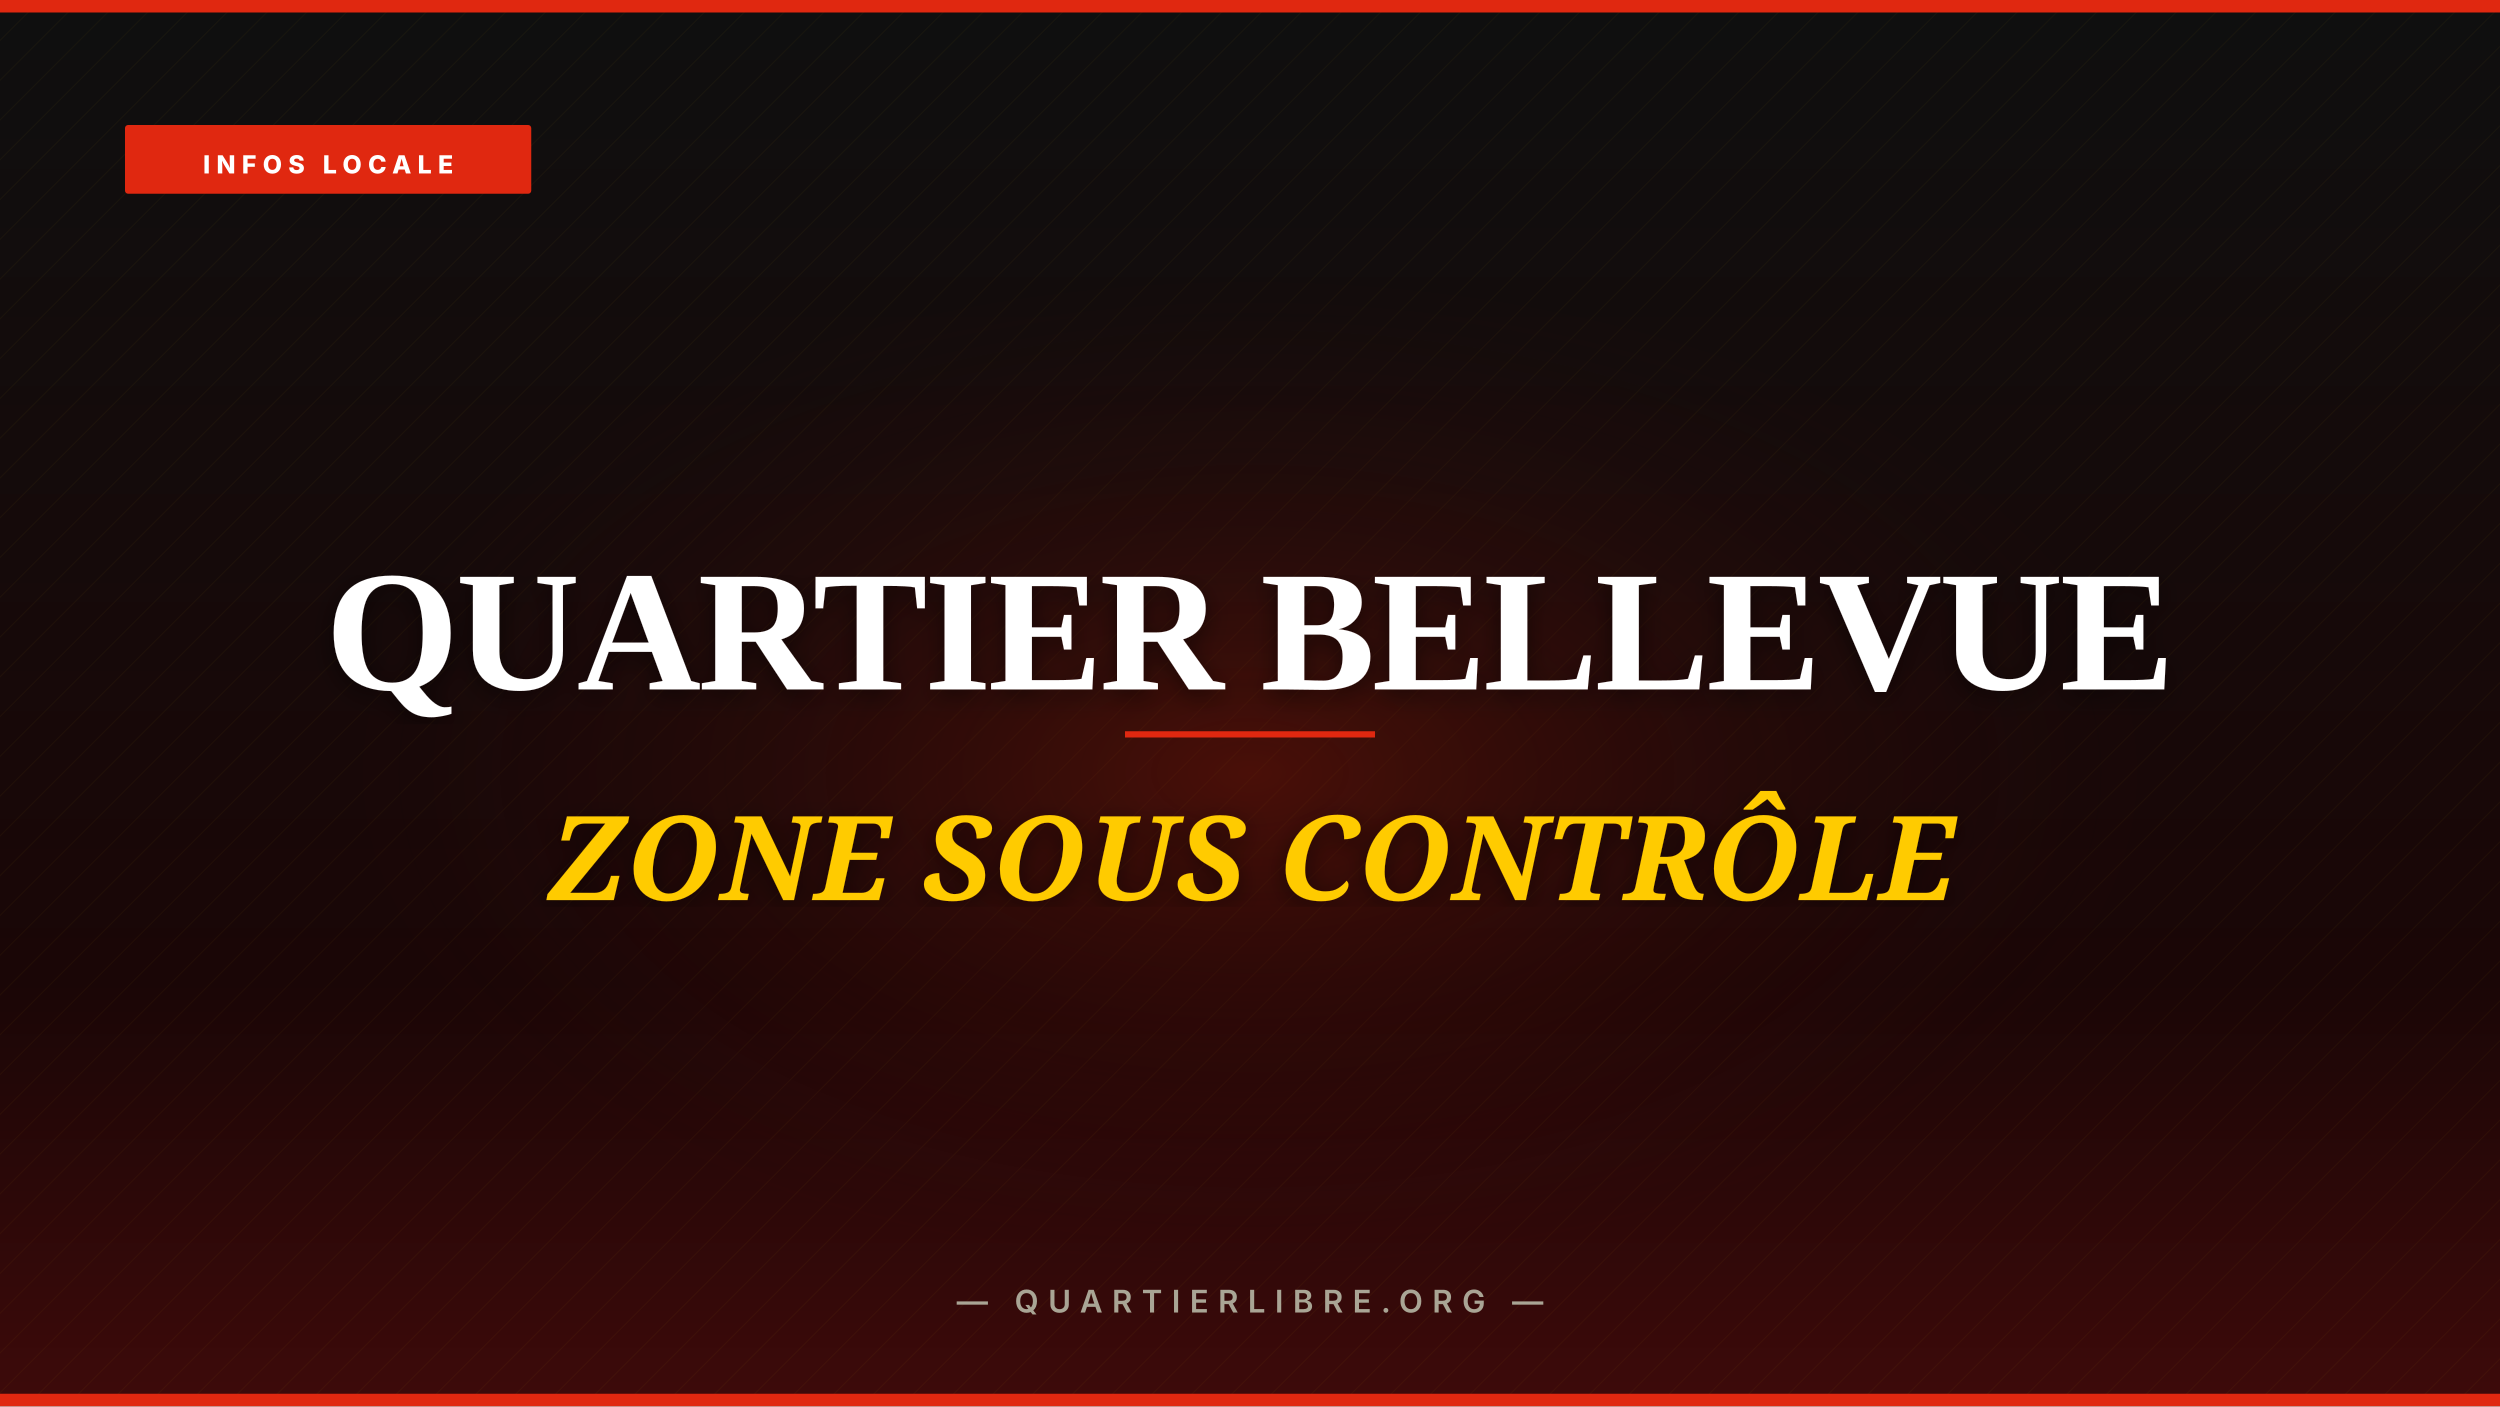
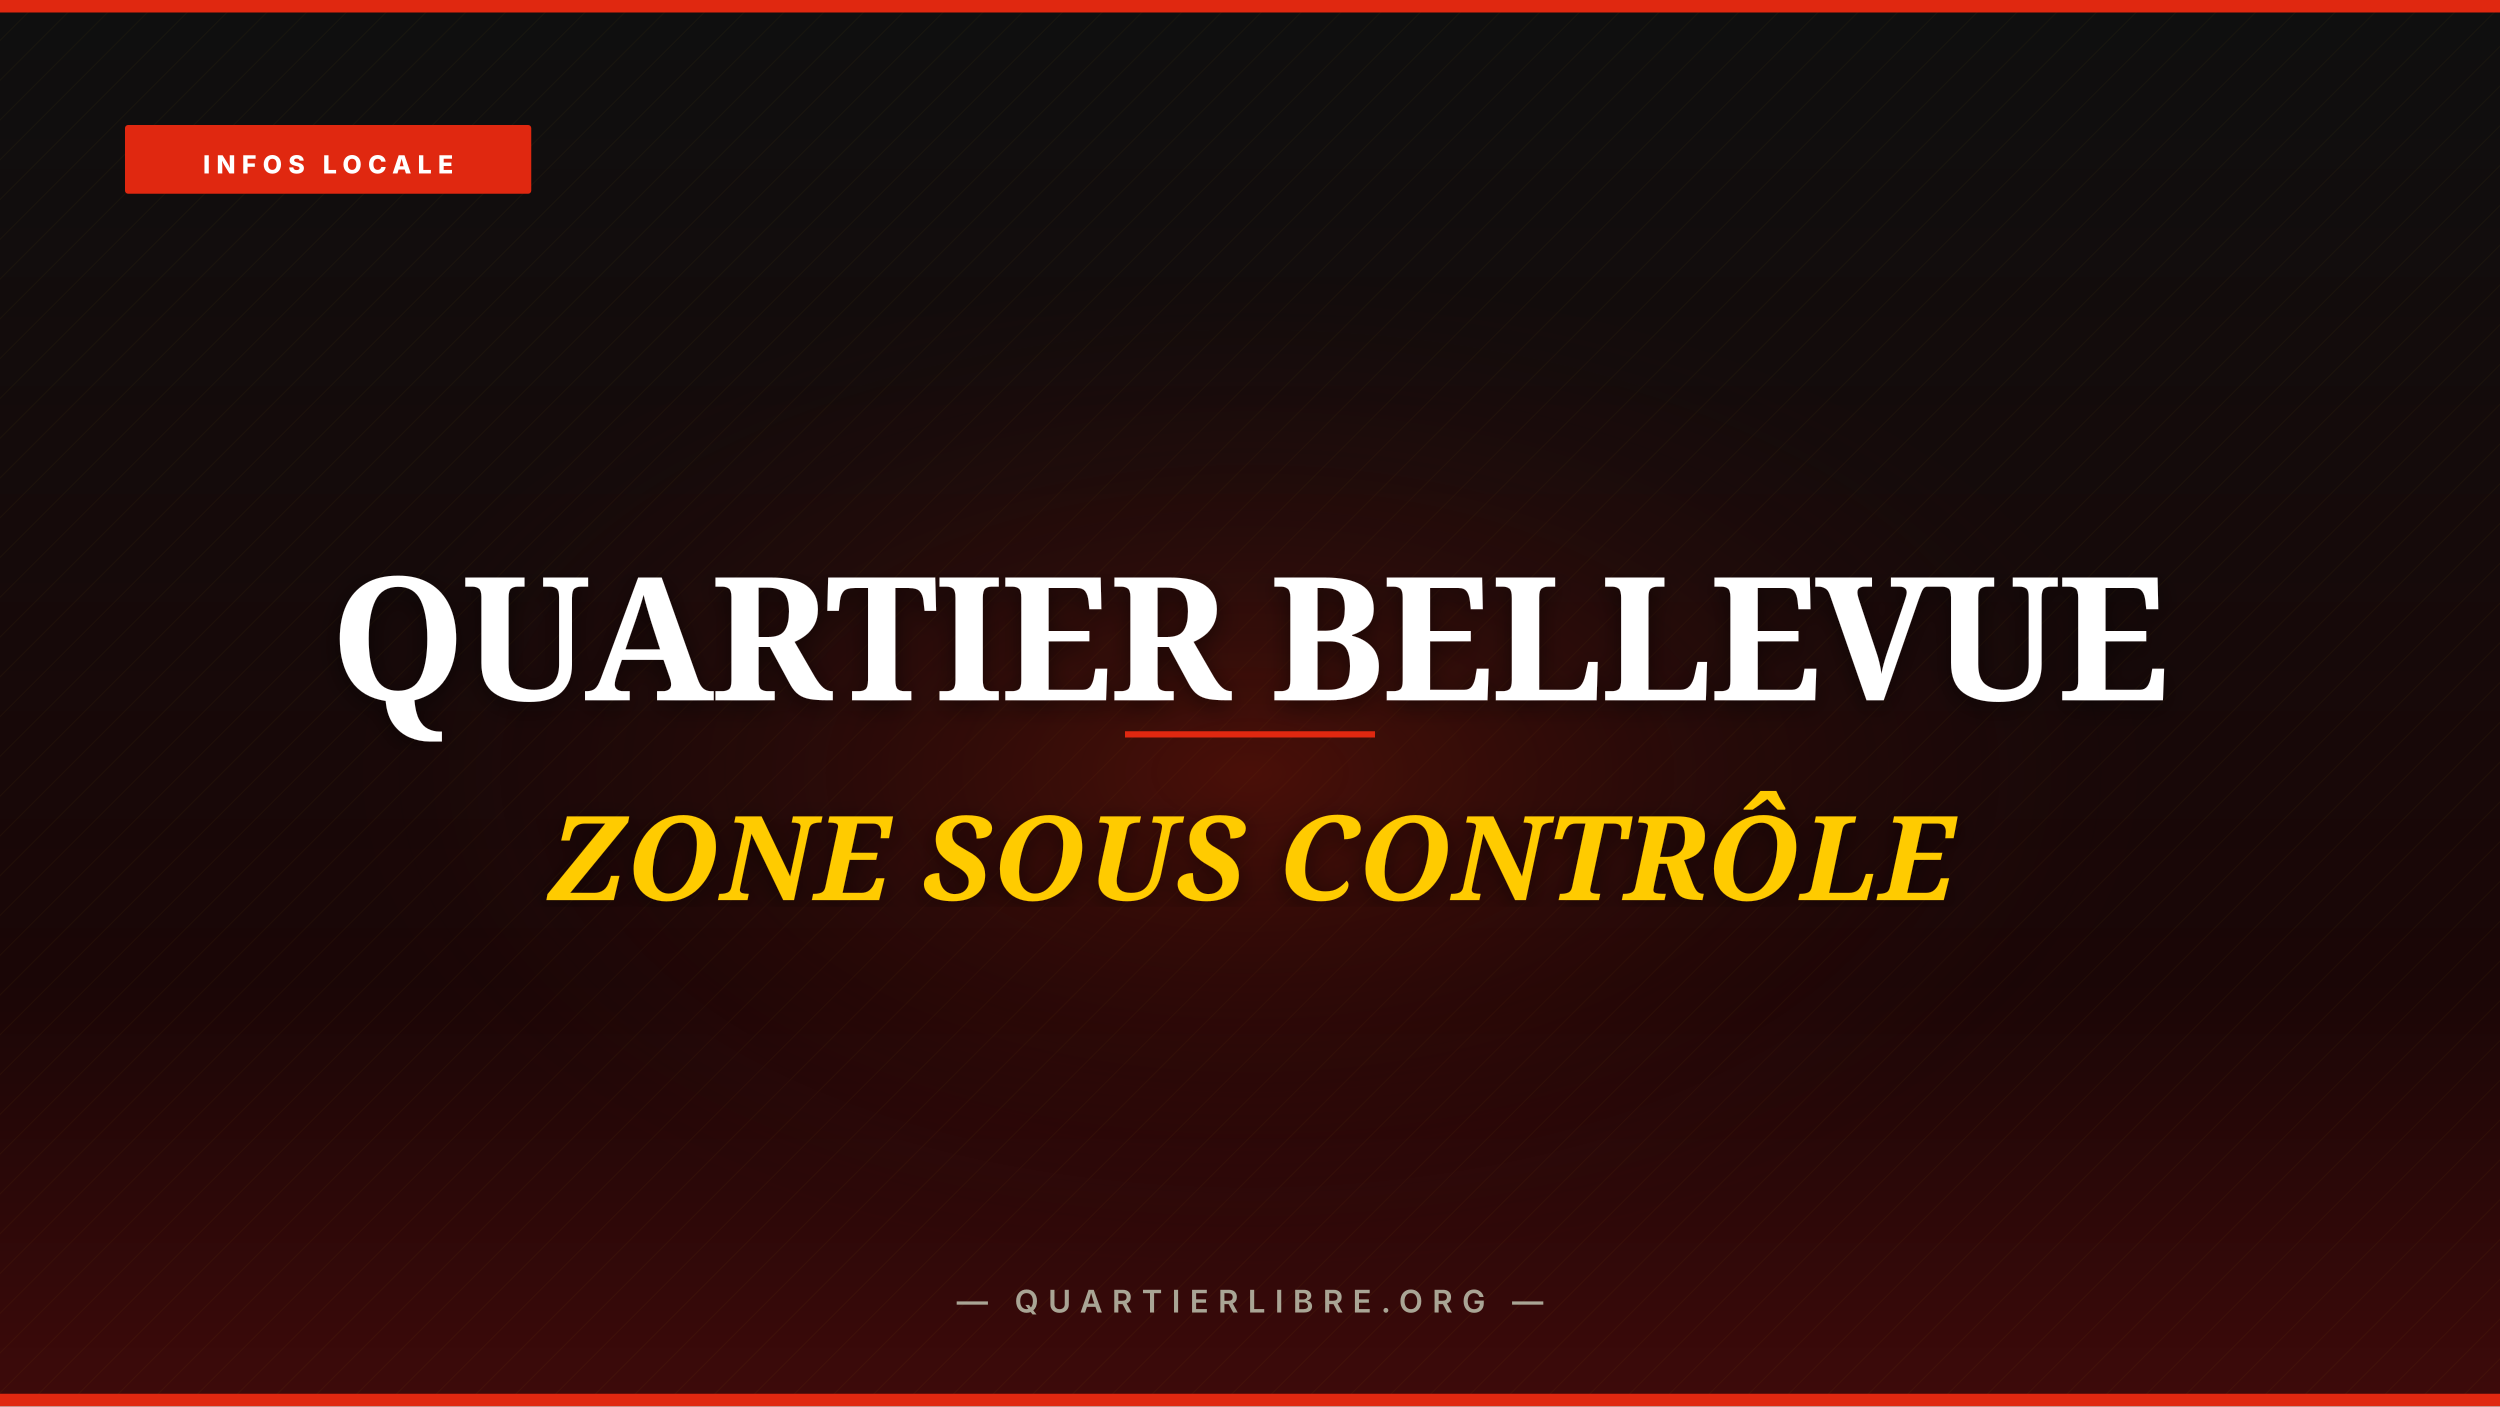
<svg xmlns="http://www.w3.org/2000/svg" viewBox="0 0 1600 900" width="1600" height="900" role="img" aria-label="QUARTIER BELLEVUE — ZONE SOUS CONTRÔLE">
  <defs>
    <linearGradient id="bg" x1="0" y1="0" x2="0" y2="1">
      <stop offset="0%" stop-color="#0f0f0f" />
      <stop offset="70%" stop-color="#1a0606" />
      <stop offset="100%" stop-color="#3d0a0a" />
    </linearGradient>
    <radialGradient id="glow" cx="50%" cy="55%" r="60%">
      <stop offset="0%" stop-color="#a51d08" stop-opacity="0.35" />
      <stop offset="60%" stop-color="#3d0a0a" stop-opacity="0" />
    </radialGradient>
    <pattern id="hatches" patternUnits="userSpaceOnUse" width="18" height="18" patternTransform="rotate(45)">
      <line x1="0" y1="0" x2="0" y2="18" stroke="#ffcb05" stroke-width="0.8" stroke-opacity="0.06" />
    </pattern>
    <filter id="textshadow" x="-5%" y="-5%" width="110%" height="110%">
      <feDropShadow dx="0" dy="4" stdDeviation="8" flood-color="#000" flood-opacity="0.5" />
    </filter>
  </defs>
  <rect width="1600" height="900" fill="url(#bg)" />
  <rect width="1600" height="900" fill="url(#hatches)" />
  <rect width="1600" height="900" fill="url(#glow)" />
  <rect x="0" y="0" width="1600" height="8" fill="#e02810" />
  <rect x="0" y="892" width="1600" height="8" fill="#e02810" />
  <g transform="translate(80, 80)">
    <rect x="0" y="0" width="260" height="44" fill="#e02810" rx="2" />
    <text x="130" y="31" font-family="Inter, system-ui, sans-serif" font-weight="800" font-size="16" letter-spacing="4" fill="#ffffff" text-anchor="middle">INFOS LOCALE</text>
  </g>
-   <text x="800" y="410" font-family="Fraunces, Georgia, 'Times New Roman', serif" font-weight="900" font-size="110" letter-spacing="-2" fill="#ffffff" text-anchor="middle" dominant-baseline="middle" filter="url(#textshadow)">QUARTIER BELLEVUE</text>
+   <text x="800" y="410" font-family="Fraunces, Georgia, serif" font-weight="900" font-size="110" letter-spacing="-2" fill="#ffffff" text-anchor="middle" dominant-baseline="middle" filter="url(#textshadow)">QUARTIER BELLEVUE</text>
  <line x1="720" y1="470" x2="880" y2="470" stroke="#e02810" stroke-width="4" />
  <text x="800" y="550" font-family="Fraunces, Georgia, serif" font-weight="900" font-style="italic" font-size="75" letter-spacing="1" fill="#ffcb05" text-anchor="middle" dominant-baseline="middle" filter="url(#textshadow)">ZONE SOUS CONTRÔLE</text>
-   <text x="800" y="840" font-family="Inter, system-ui, sans-serif" font-weight="600" font-size="20" letter-spacing="6" fill="#a9a595" text-anchor="middle" text-transform="uppercase">— QUARTIERLIBRE.ORG —</text>
+   <text x="800" y="840" font-family="Inter, system-ui, sans-serif" font-weight="600" font-size="20" letter-spacing="6" fill="#a9a595" text-anchor="middle">— QUARTIERLIBRE.ORG —</text>
</svg>
